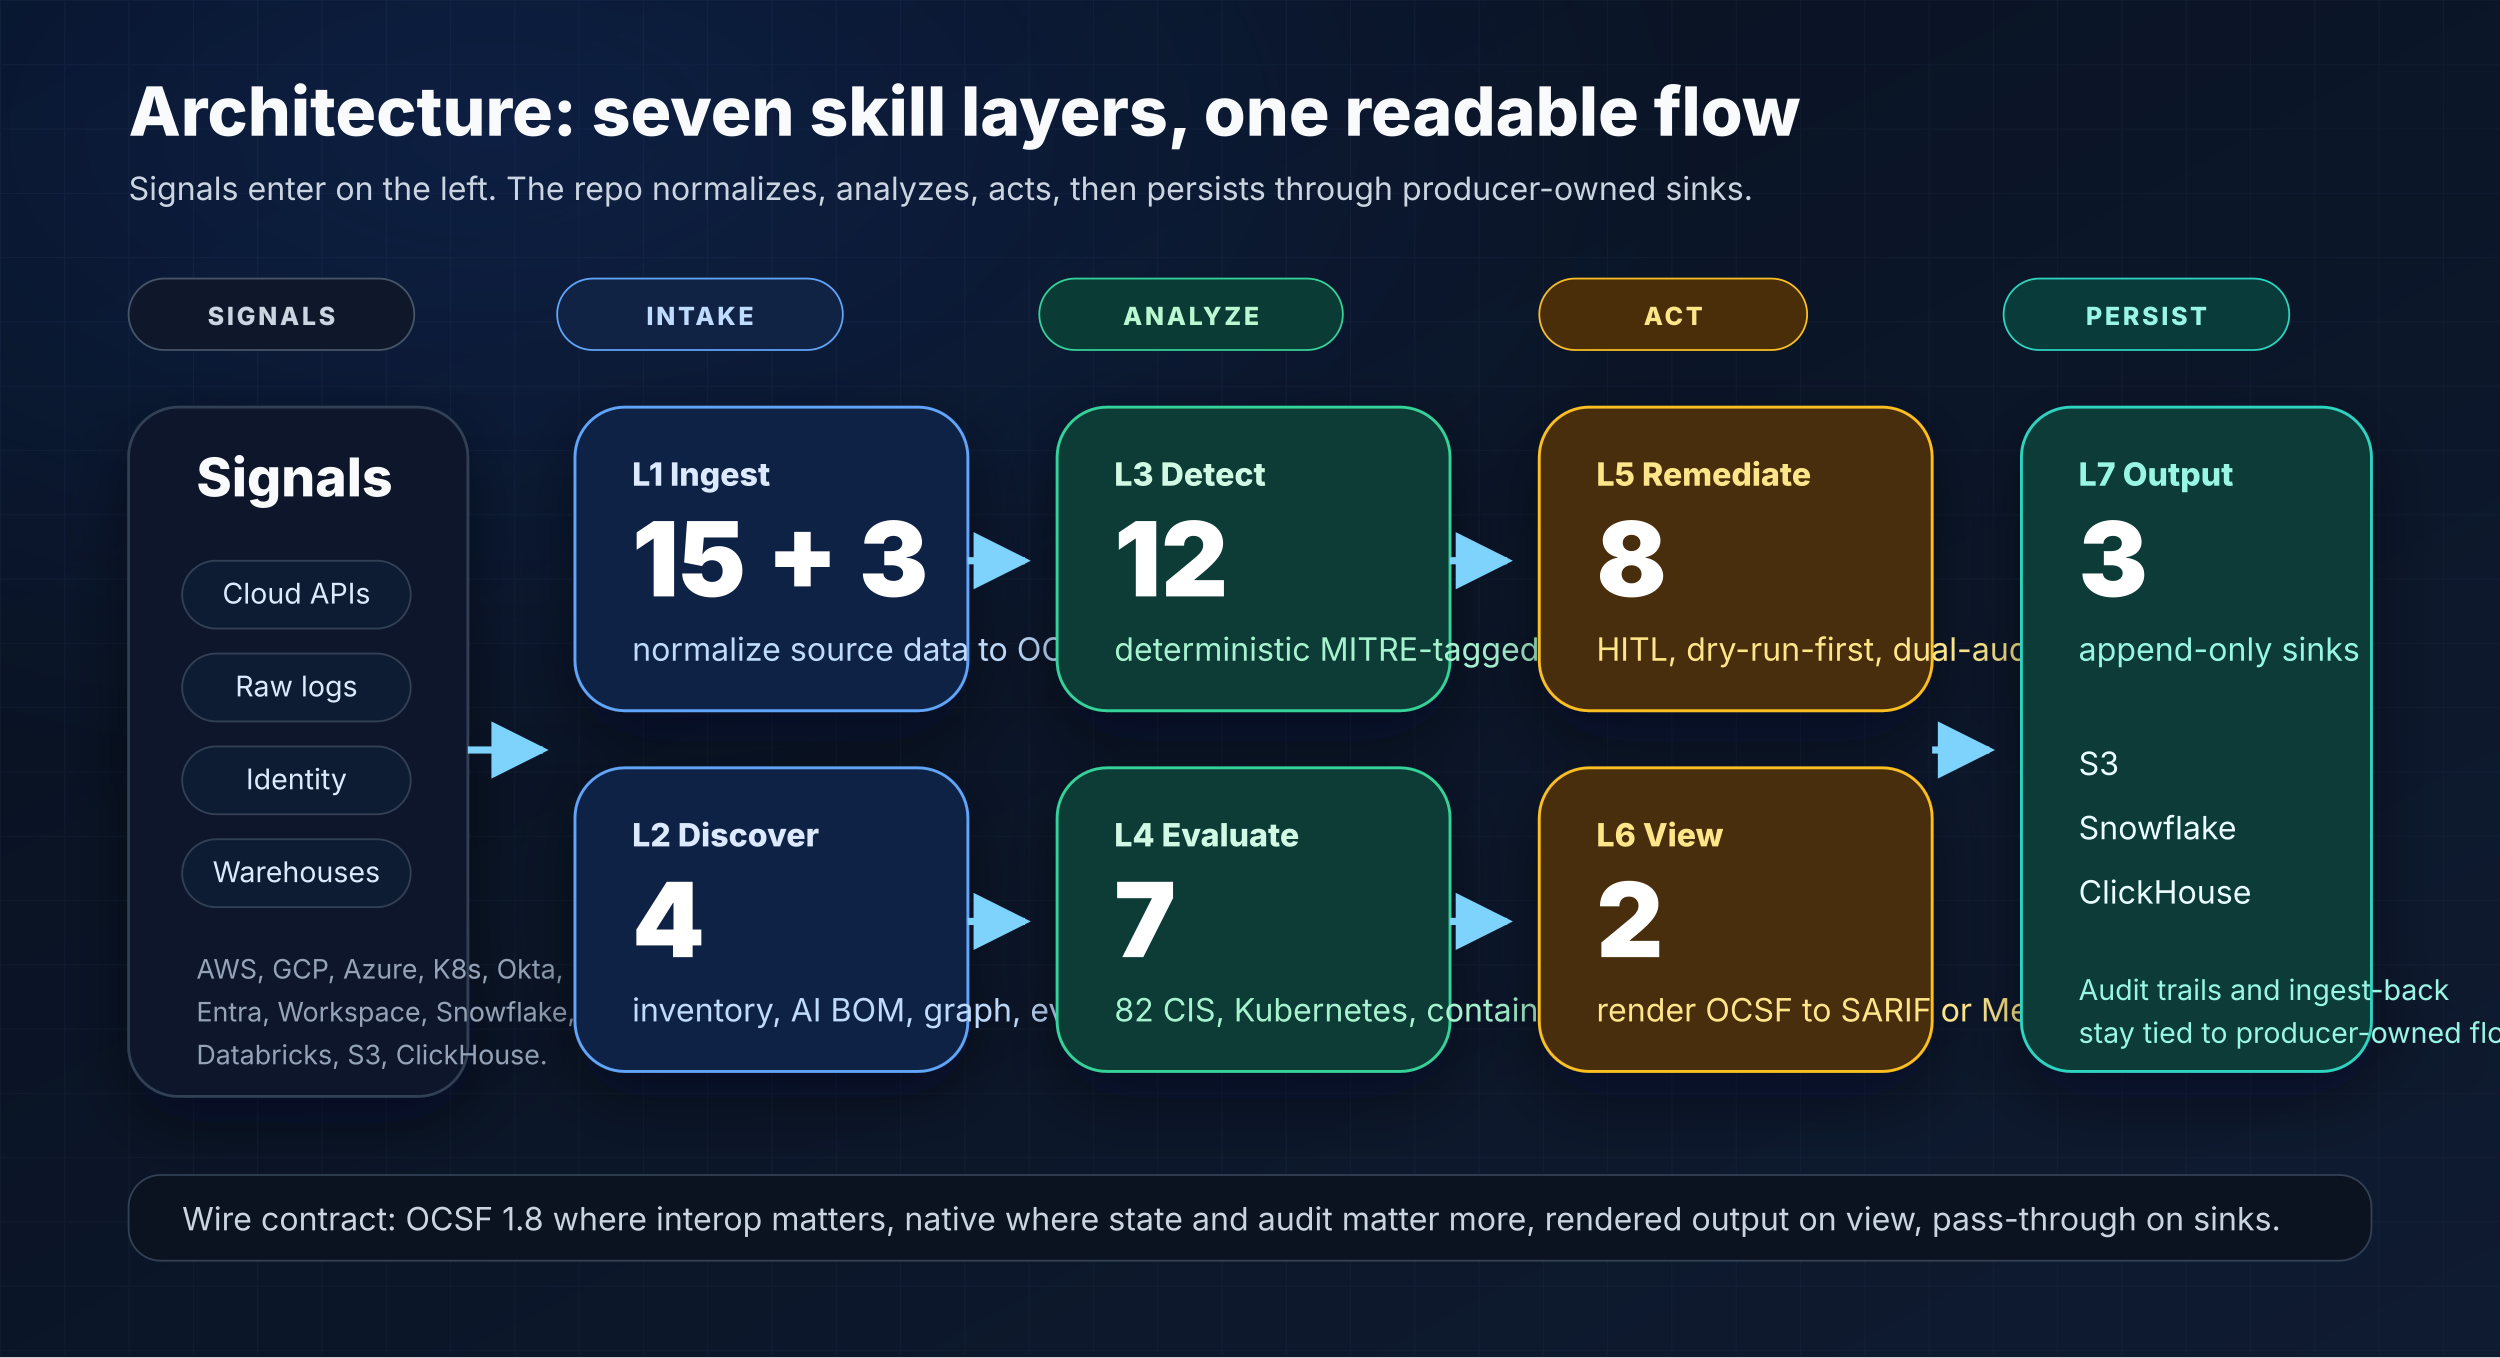
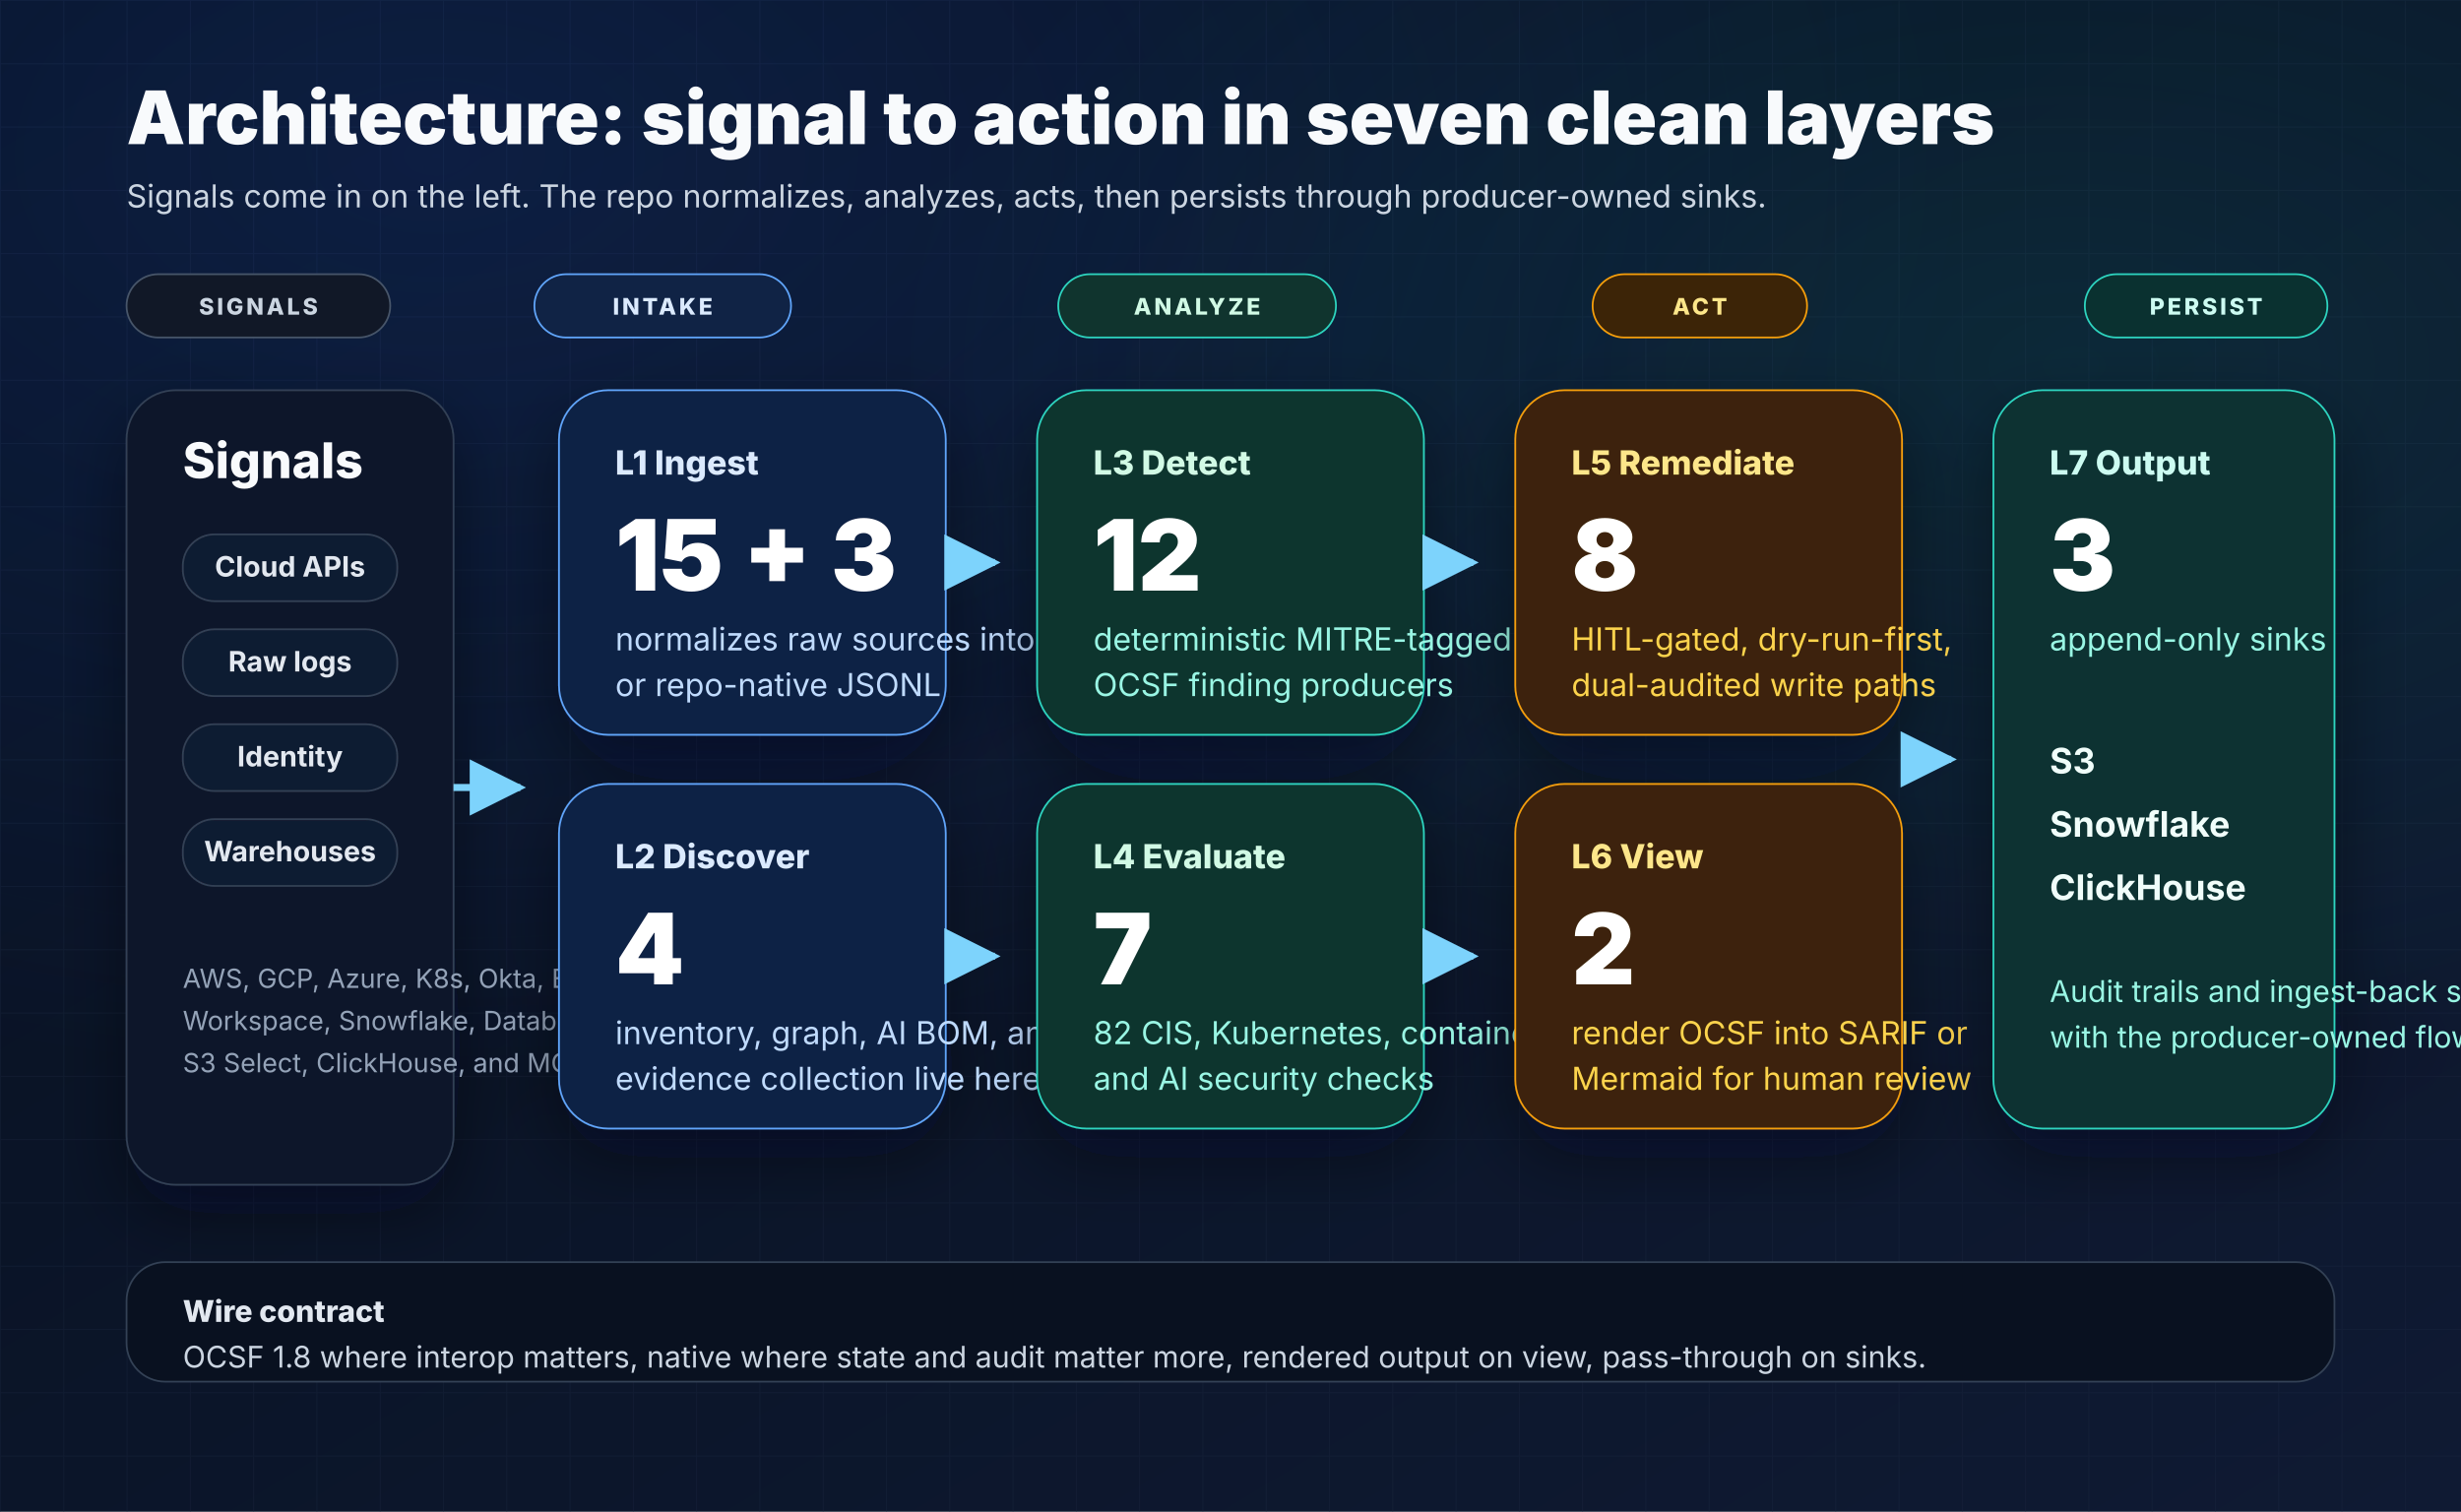
- <svg xmlns="http://www.w3.org/2000/svg" width="1400" height="760" viewBox="0 0 1400 760" role="img" aria-labelledby="layers-title layers-desc">
+ <svg xmlns="http://www.w3.org/2000/svg" width="1400" height="860" viewBox="0 0 1400 860" role="img" aria-labelledby="layers-title layers-desc">
  <defs>
    <linearGradient id="bg" x1="0" y1="0" x2="1" y2="1">
      <stop offset="0%" stop-color="#07101f" />
-       <stop offset="100%" stop-color="#0f1b31" />
+       <stop offset="100%" stop-color="#0f1a33" />
    </linearGradient>
-     <radialGradient id="glow" cx="20%" cy="10%" r="80%">
+     <radialGradient id="glowA" cx="18%" cy="10%" r="62%">
      <stop offset="0%" stop-color="#2563eb" stop-opacity="0.16" />
-       <stop offset="60%" stop-color="#2563eb" stop-opacity="0" />
      <stop offset="100%" stop-color="#2563eb" stop-opacity="0" />
    </radialGradient>
+     <radialGradient id="glowB" cx="84%" cy="24%" r="48%">
+       <stop offset="0%" stop-color="#14b8a6" stop-opacity="0.12" />
+       <stop offset="100%" stop-color="#14b8a6" stop-opacity="0" />
+     </radialGradient>
    <pattern id="grid" x="0" y="0" width="36" height="36" patternUnits="userSpaceOnUse">
-       <path d="M36 0H0V36" fill="none" stroke="#1d2942" stroke-opacity="0.35" stroke-width="1" />
+       <path d="M36 0H0V36" fill="none" stroke="#1d2942" stroke-opacity="0.36" stroke-width="1" />
    </pattern>
    <filter id="shadow" x="-20%" y="-20%" width="140%" height="140%">
-       <feDropShadow dx="0" dy="14" stdDeviation="18" flood-color="#020617" flood-opacity="0.45" />
+       <feDropShadow dx="0" dy="16" stdDeviation="20" flood-color="#020617" flood-opacity="0.42" />
    </filter>
    <marker id="arrow" viewBox="0 0 10 10" refX="9" refY="5" markerWidth="8" markerHeight="8" orient="auto">
      <path d="M0 0L10 5L0 10z" fill="#7dd3fc" />
    </marker>
  </defs>
-   <rect width="1400" height="760" fill="url(#bg)" />
-   <rect width="1400" height="760" fill="url(#grid)" />
-   <rect width="1400" height="760" fill="url(#glow)" />
+   <rect width="1400" height="860" fill="url(#bg)" />
+   <rect width="1400" height="860" fill="url(#grid)" />
+   <rect width="1400" height="860" fill="url(#glowA)" />
+   <rect width="1400" height="860" fill="url(#glowB)" />
  <g font-family="Inter, Arial, sans-serif">
-     <text x="72" y="76" font-size="38" font-weight="800" fill="#f8fafc">Architecture: seven skill layers, one readable flow</text>
-     <text x="72" y="112" font-size="18" fill="#cbd5e1">Signals enter on the left. The repo normalizes, analyzes, acts, then persists through producer-owned sinks.</text>
+     <text x="72" y="82" font-size="42" font-weight="900" fill="#f8fafc">Architecture: signal to action in seven clean layers</text>
+     <text x="72" y="118" font-size="18" fill="#cbd5e1">Signals come in on the left. The repo normalizes, analyzes, acts, then persists through producer-owned sinks.</text>
    <g transform="translate(72,156)">
-       <rect x="0" y="0" width="160" height="40" rx="20" fill="#0f172a" stroke="#475569" />
-       <text x="80" y="26" text-anchor="middle" font-size="14" font-weight="800" fill="#cbd5e1" letter-spacing="1.5">SIGNALS</text>
-       <rect x="240" y="0" width="160" height="40" rx="20" fill="#102345" stroke="#60a5fa" />
-       <text x="320" y="26" text-anchor="middle" font-size="14" font-weight="800" fill="#bfdbfe" letter-spacing="1.5">INTAKE</text>
-       <rect x="510" y="0" width="170" height="40" rx="20" fill="#0a3b35" stroke="#34d399" />
-       <text x="595" y="26" text-anchor="middle" font-size="14" font-weight="800" fill="#bbf7d0" letter-spacing="1.5">ANALYZE</text>
-       <rect x="790" y="0" width="150" height="40" rx="20" fill="#4a2d09" stroke="#fbbf24" />
-       <text x="865" y="26" text-anchor="middle" font-size="14" font-weight="800" fill="#fde68a" letter-spacing="1.5">ACT</text>
-       <rect x="1050" y="0" width="160" height="40" rx="20" fill="#083b39" stroke="#2dd4bf" />
-       <text x="1130" y="26" text-anchor="middle" font-size="14" font-weight="800" fill="#99f6e4" letter-spacing="1.5">PERSIST</text>
+       <rect x="0" y="0" width="150" height="36" rx="18" fill="#111827" stroke="#475569" />
+       <text x="75" y="23" text-anchor="middle" fill="#cbd5e1" font-size="13" font-weight="800" letter-spacing="1.6">SIGNALS</text>
+       <rect x="232" y="0" width="146" height="36" rx="18" fill="#102345" stroke="#60a5fa" />
+       <text x="305" y="23" text-anchor="middle" fill="#dbeafe" font-size="13" font-weight="800" letter-spacing="1.6">INTAKE</text>
+       <rect x="530" y="0" width="158" height="36" rx="18" fill="#10342e" stroke="#2dd4bf" />
+       <text x="609" y="23" text-anchor="middle" fill="#d1fae5" font-size="13" font-weight="800" letter-spacing="1.6">ANALYZE</text>
+       <rect x="834" y="0" width="122" height="36" rx="18" fill="#3c2407" stroke="#f59e0b" />
+       <text x="895" y="23" text-anchor="middle" fill="#fde68a" font-size="13" font-weight="800" letter-spacing="1.6">ACT</text>
+       <rect x="1114" y="0" width="138" height="36" rx="18" fill="#0a3130" stroke="#2dd4bf" />
+       <text x="1183" y="23" text-anchor="middle" fill="#ccfbf1" font-size="13" font-weight="800" letter-spacing="1.6">PERSIST</text>
    </g>
    <g filter="url(#shadow)">
-       <rect x="72" y="228" width="190" height="386" rx="28" fill="#0f172a" stroke="#334155" stroke-width="1.5" />
-       <text x="110" y="278" font-size="30" font-weight="800" fill="#f8fafc">Signals</text>
-       <g font-size="16" fill="#dbeafe">
-         <rect x="102" y="314" width="128" height="38" rx="19" fill="#111c30" stroke="#334155" />
-         <text x="166" y="338" text-anchor="middle">Cloud APIs</text>
-         <rect x="102" y="366" width="128" height="38" rx="19" fill="#111c30" stroke="#334155" />
-         <text x="166" y="390" text-anchor="middle">Raw logs</text>
-         <rect x="102" y="418" width="128" height="38" rx="19" fill="#111c30" stroke="#334155" />
-         <text x="166" y="442" text-anchor="middle">Identity</text>
-         <rect x="102" y="470" width="128" height="38" rx="19" fill="#111c30" stroke="#334155" />
-         <text x="166" y="494" text-anchor="middle">Warehouses</text>
+       <rect x="72" y="222" width="186" height="452" rx="28" fill="#0f172a" stroke="#334155" />
+       <text x="104" y="272" font-size="28" font-weight="800" fill="#f8fafc">Signals</text>
+       <g transform="translate(104,304)">
+         <rect x="0" y="0" width="122" height="38" rx="18" fill="#111c30" stroke="#334155" />
+         <text x="61" y="24" text-anchor="middle" fill="#e2e8f0" font-size="16" font-weight="700">Cloud APIs</text>
+         <rect x="0" y="54" width="122" height="38" rx="18" fill="#111c30" stroke="#334155" />
+         <text x="61" y="78" text-anchor="middle" fill="#e2e8f0" font-size="16" font-weight="700">Raw logs</text>
+         <rect x="0" y="108" width="122" height="38" rx="18" fill="#111c30" stroke="#334155" />
+         <text x="61" y="132" text-anchor="middle" fill="#e2e8f0" font-size="16" font-weight="700">Identity</text>
+         <rect x="0" y="162" width="122" height="38" rx="18" fill="#111c30" stroke="#334155" />
+         <text x="61" y="186" text-anchor="middle" fill="#e2e8f0" font-size="16" font-weight="700">Warehouses</text>
      </g>
-       <text x="110" y="548" font-size="15" fill="#94a3b8">AWS, GCP, Azure, K8s, Okta,</text>
-       <text x="110" y="572" font-size="15" fill="#94a3b8">Entra, Workspace, Snowflake,</text>
-       <text x="110" y="596" font-size="15" fill="#94a3b8">Databricks, S3, ClickHouse.</text>
+       <text x="104" y="562" font-size="15" fill="#94a3b8">AWS, GCP, Azure, K8s, Okta, Entra,</text>
+       <text x="104" y="586" font-size="15" fill="#94a3b8">Workspace, Snowflake, Databricks,</text>
+       <text x="104" y="610" font-size="15" fill="#94a3b8">S3 Select, ClickHouse, and MCP inputs.</text>
    </g>
    <g filter="url(#shadow)">
-       <rect x="322" y="228" width="220" height="170" rx="28" fill="#112244" stroke="#60a5fa" stroke-width="1.6" />
-       <text x="354" y="272" font-size="18" font-weight="800" fill="#dbeafe">L1 Ingest</text>
-       <text x="354" y="334" font-size="58" font-weight="900" fill="#ffffff">15 + 3</text>
-       <text x="354" y="370" font-size="18" fill="#bfdbfe">normalize source data to OCSF or native JSONL</text>
-       <rect x="322" y="430" width="220" height="170" rx="28" fill="#112244" stroke="#60a5fa" stroke-width="1.6" />
-       <text x="354" y="474" font-size="18" font-weight="800" fill="#dbeafe">L2 Discover</text>
-       <text x="354" y="536" font-size="58" font-weight="900" fill="#ffffff">4</text>
-       <text x="354" y="572" font-size="18" fill="#bfdbfe">inventory, AI BOM, graph, evidence collection</text>
+       <rect x="318" y="222" width="220" height="196" rx="28" fill="#112244" stroke="#60a5fa" />
+       <text x="350" y="270" font-size="19" font-weight="800" fill="#dbeafe">L1 Ingest</text>
+       <text x="350" y="336" font-size="56" font-weight="900" fill="#ffffff">15 + 3</text>
+       <text x="350" y="370" font-size="18" fill="#bfdbfe">normalizes raw sources into OCSF</text>
+       <text x="350" y="396" font-size="18" fill="#bfdbfe">or repo-native JSONL</text>
+       <rect x="318" y="446" width="220" height="196" rx="28" fill="#112244" stroke="#60a5fa" />
+       <text x="350" y="494" font-size="19" font-weight="800" fill="#dbeafe">L2 Discover</text>
+       <text x="350" y="560" font-size="56" font-weight="900" fill="#ffffff">4</text>
+       <text x="350" y="594" font-size="18" fill="#bfdbfe">inventory, graph, AI BOM, and</text>
+       <text x="350" y="620" font-size="18" fill="#bfdbfe">evidence collection live here</text>
    </g>
    <g filter="url(#shadow)">
-       <rect x="592" y="228" width="220" height="170" rx="28" fill="#0a3b35" stroke="#34d399" stroke-width="1.6" />
-       <text x="624" y="272" font-size="18" font-weight="800" fill="#d1fae5">L3 Detect</text>
-       <text x="624" y="334" font-size="58" font-weight="900" fill="#ffffff">12</text>
-       <text x="624" y="370" font-size="18" fill="#a7f3d0">deterministic MITRE-tagged findings in OCSF 2004</text>
-       <rect x="592" y="430" width="220" height="170" rx="28" fill="#0a3b35" stroke="#34d399" stroke-width="1.6" />
-       <text x="624" y="474" font-size="18" font-weight="800" fill="#d1fae5">L4 Evaluate</text>
-       <text x="624" y="536" font-size="58" font-weight="900" fill="#ffffff">7</text>
-       <text x="624" y="572" font-size="18" fill="#a7f3d0">82 CIS, Kubernetes, container, and AI checks</text>
+       <rect x="590" y="222" width="220" height="196" rx="28" fill="#10342e" stroke="#2dd4bf" />
+       <text x="622" y="270" font-size="19" font-weight="800" fill="#d1fae5">L3 Detect</text>
+       <text x="622" y="336" font-size="56" font-weight="900" fill="#ffffff">12</text>
+       <text x="622" y="370" font-size="18" fill="#99f6e4">deterministic MITRE-tagged</text>
+       <text x="622" y="396" font-size="18" fill="#99f6e4">OCSF finding producers</text>
+       <rect x="590" y="446" width="220" height="196" rx="28" fill="#10342e" stroke="#2dd4bf" />
+       <text x="622" y="494" font-size="19" font-weight="800" fill="#d1fae5">L4 Evaluate</text>
+       <text x="622" y="560" font-size="56" font-weight="900" fill="#ffffff">7</text>
+       <text x="622" y="594" font-size="18" fill="#99f6e4">82 CIS, Kubernetes, container,</text>
+       <text x="622" y="620" font-size="18" fill="#99f6e4">and AI security checks</text>
    </g>
    <g filter="url(#shadow)">
-       <rect x="862" y="228" width="220" height="170" rx="28" fill="#4a2d09" stroke="#fbbf24" stroke-width="1.6" />
-       <text x="894" y="272" font-size="18" font-weight="800" fill="#fde68a">L5 Remediate</text>
-       <text x="894" y="334" font-size="58" font-weight="900" fill="#ffffff">8</text>
-       <text x="894" y="370" font-size="18" fill="#fde68a">HITL, dry-run-first, dual-audited write paths</text>
-       <rect x="862" y="430" width="220" height="170" rx="28" fill="#4a2d09" stroke="#fbbf24" stroke-width="1.6" />
-       <text x="894" y="474" font-size="18" font-weight="800" fill="#fde68a">L6 View</text>
-       <text x="894" y="536" font-size="58" font-weight="900" fill="#ffffff">2</text>
-       <text x="894" y="572" font-size="18" fill="#fde68a">render OCSF to SARIF or Mermaid for review</text>
+       <rect x="862" y="222" width="220" height="196" rx="28" fill="#3c2407" stroke="#f59e0b" />
+       <text x="894" y="270" font-size="19" font-weight="800" fill="#fde68a">L5 Remediate</text>
+       <text x="894" y="336" font-size="56" font-weight="900" fill="#ffffff">8</text>
+       <text x="894" y="370" font-size="18" fill="#fcd34d">HITL-gated, dry-run-first,</text>
+       <text x="894" y="396" font-size="18" fill="#fcd34d">dual-audited write paths</text>
+       <rect x="862" y="446" width="220" height="196" rx="28" fill="#3c2407" stroke="#f59e0b" />
+       <text x="894" y="494" font-size="19" font-weight="800" fill="#fde68a">L6 View</text>
+       <text x="894" y="560" font-size="56" font-weight="900" fill="#ffffff">2</text>
+       <text x="894" y="594" font-size="18" fill="#fcd34d">render OCSF into SARIF or</text>
+       <text x="894" y="620" font-size="18" fill="#fcd34d">Mermaid for human review</text>
    </g>
    <g filter="url(#shadow)">
-       <rect x="1132" y="228" width="196" height="372" rx="28" fill="#083b39" stroke="#2dd4bf" stroke-width="1.6" />
-       <text x="1164" y="272" font-size="18" font-weight="800" fill="#99f6e4">L7 Output</text>
-       <text x="1164" y="334" font-size="58" font-weight="900" fill="#ffffff">3</text>
-       <text x="1164" y="370" font-size="18" fill="#99f6e4">append-only sinks</text>
-       <g font-size="18" fill="#ecfeff">
-         <text x="1164" y="434">S3</text>
-         <text x="1164" y="470">Snowflake</text>
-         <text x="1164" y="506">ClickHouse</text>
-       </g>
-       <text x="1164" y="560" font-size="16" fill="#99f6e4">Audit trails and ingest-back</text>
-       <text x="1164" y="584" font-size="16" fill="#99f6e4">stay tied to producer-owned flows.</text>
+       <rect x="1134" y="222" width="194" height="420" rx="28" fill="#0a3130" stroke="#2dd4bf" />
+       <text x="1166" y="270" font-size="19" font-weight="800" fill="#ccfbf1">L7 Output</text>
+       <text x="1166" y="336" font-size="56" font-weight="900" fill="#ffffff">3</text>
+       <text x="1166" y="370" font-size="18" fill="#99f6e4">append-only sinks</text>
+       <text x="1166" y="440" font-size="20" font-weight="700" fill="#f0fdfa">S3</text>
+       <text x="1166" y="476" font-size="20" font-weight="700" fill="#f0fdfa">Snowflake</text>
+       <text x="1166" y="512" font-size="20" font-weight="700" fill="#f0fdfa">ClickHouse</text>
+       <text x="1166" y="570" font-size="17" fill="#99f6e4">Audit trails and ingest-back stay</text>
+       <text x="1166" y="596" font-size="17" fill="#99f6e4">with the producer-owned flow.</text>
    </g>
-     <path d="M262 420H304" stroke="#7dd3fc" stroke-width="4" fill="none" marker-end="url(#arrow)" />
-     <path d="M542 314H574" stroke="#7dd3fc" stroke-width="4" fill="none" marker-end="url(#arrow)" />
-     <path d="M542 516H574" stroke="#7dd3fc" stroke-width="4" fill="none" marker-end="url(#arrow)" />
-     <path d="M812 314H844" stroke="#7dd3fc" stroke-width="4" fill="none" marker-end="url(#arrow)" />
-     <path d="M812 516H844" stroke="#7dd3fc" stroke-width="4" fill="none" marker-end="url(#arrow)" />
-     <path d="M1082 420H1114" stroke="#7dd3fc" stroke-width="4" fill="none" marker-end="url(#arrow)" />
-     <rect x="72" y="658" width="1256" height="48" rx="18" fill="#0b1220" stroke="#334155" />
-     <text x="102" y="689" font-size="18" fill="#cbd5e1">Wire contract: OCSF 1.8 where interop matters, native where state and audit matter more, rendered output on view, pass-through on sinks.</text>
+     <path d="M258 448H296" stroke="#7dd3fc" stroke-width="4" fill="none" marker-end="url(#arrow)" />
+     <path d="M538 320H566" stroke="#7dd3fc" stroke-width="4" fill="none" marker-end="url(#arrow)" />
+     <path d="M538 544H566" stroke="#7dd3fc" stroke-width="4" fill="none" marker-end="url(#arrow)" />
+     <path d="M810 320H838" stroke="#7dd3fc" stroke-width="4" fill="none" marker-end="url(#arrow)" />
+     <path d="M810 544H838" stroke="#7dd3fc" stroke-width="4" fill="none" marker-end="url(#arrow)" />
+     <path d="M1082 432H1110" stroke="#7dd3fc" stroke-width="4" fill="none" marker-end="url(#arrow)" />
+     <rect x="72" y="718" width="1256" height="68" rx="22" fill="#091120" stroke="#334155" />
+     <text x="104" y="752" font-size="17" font-weight="800" fill="#e2e8f0">Wire contract</text>
+     <text x="104" y="778" font-size="17" fill="#cbd5e1">OCSF 1.8 where interop matters, native where state and audit matter more, rendered output on view, pass-through on sinks.</text>
  </g>
</svg>
